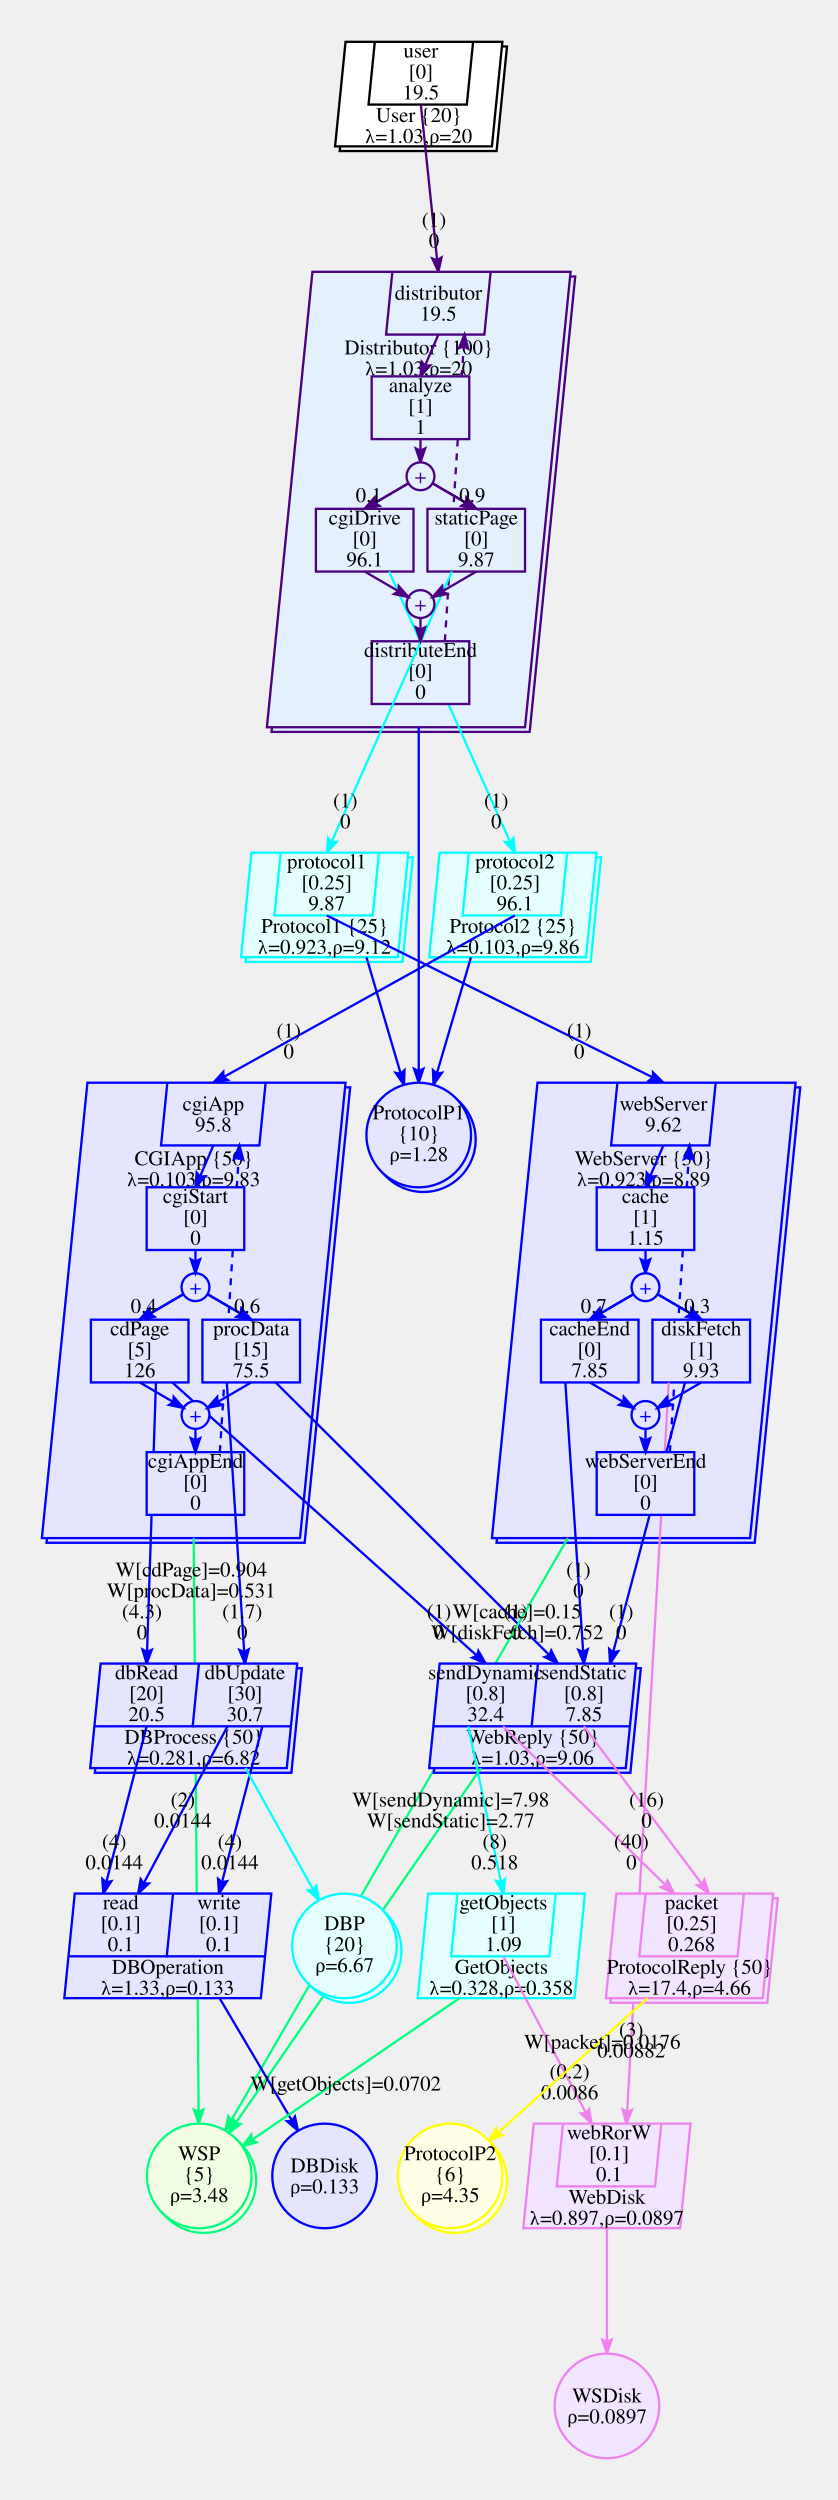
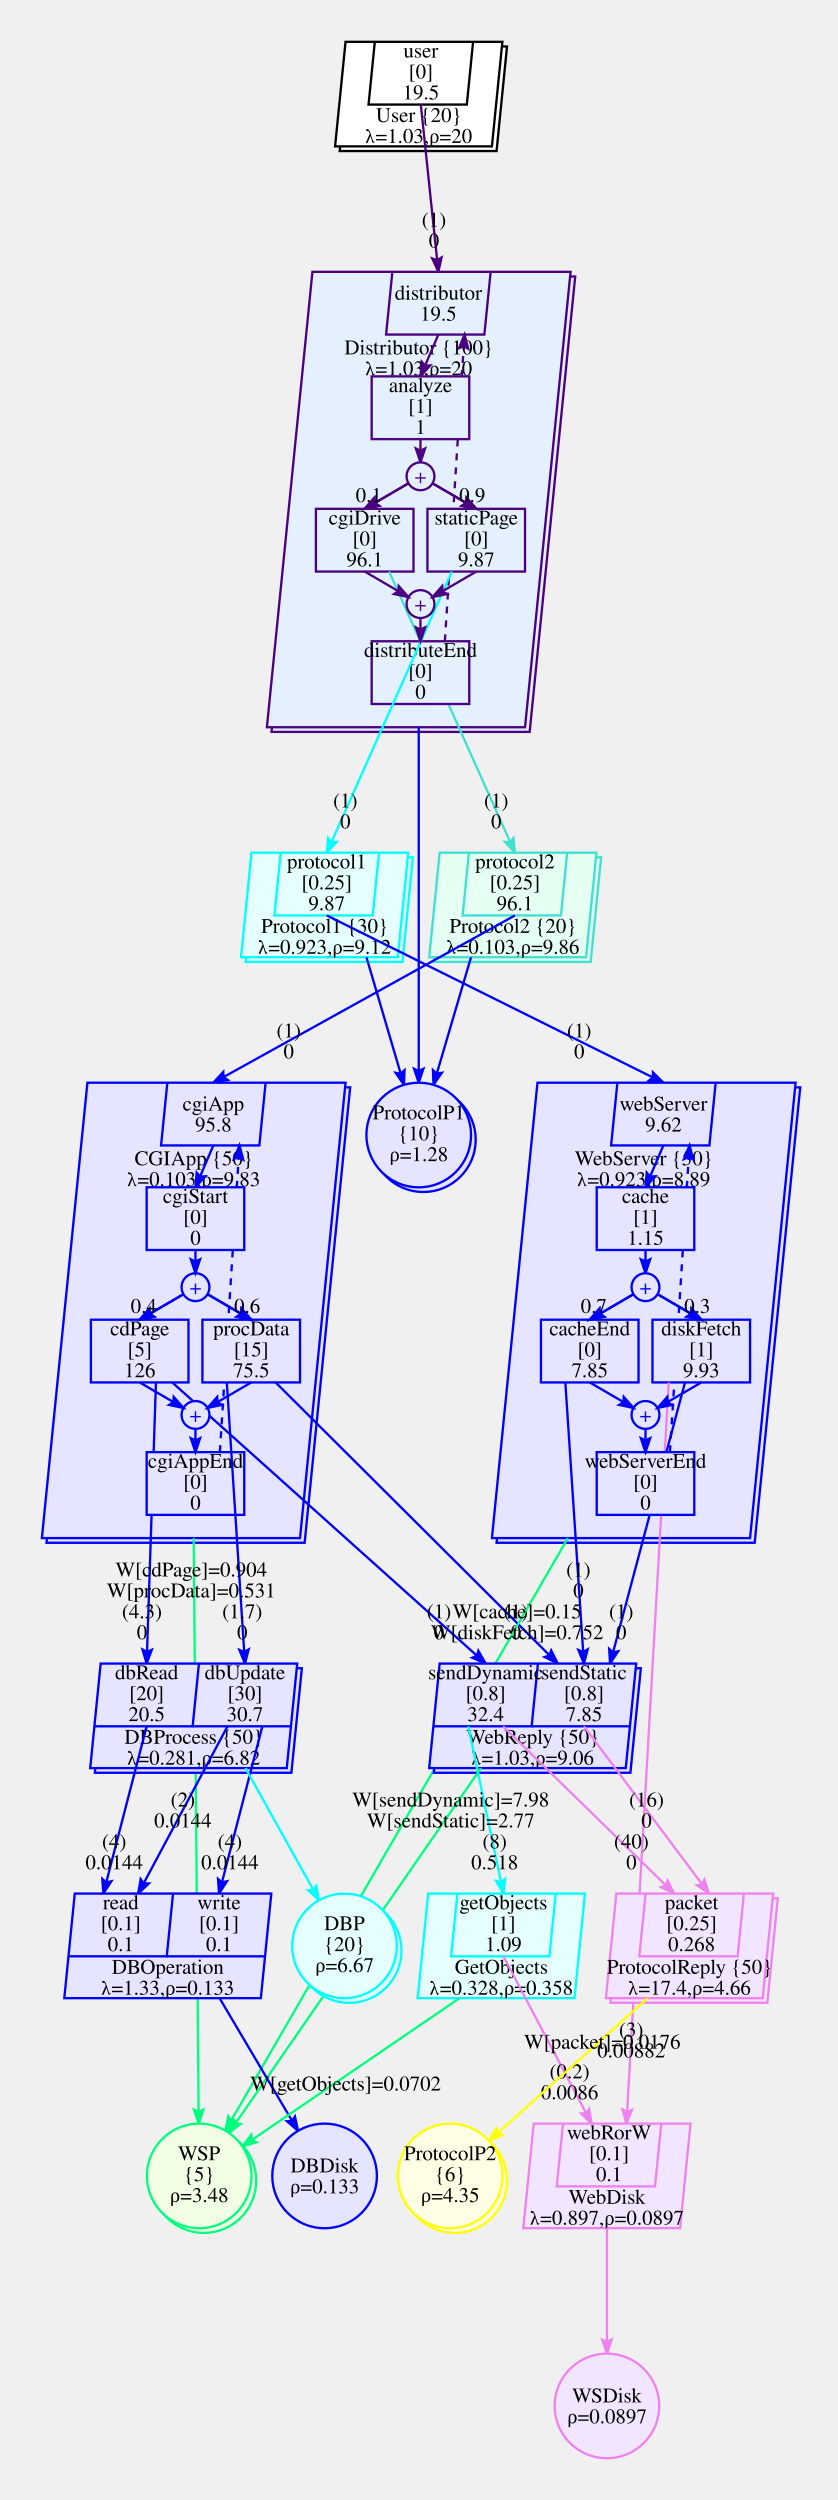
<svg xmlns="http://www.w3.org/2000/svg" width="5.006in" height="14.944in" viewBox="0 0 9010 26900">
  <polygon fill="#ffffff" stroke="black" stroke-width="25" points="3767.5,500 5455,500 5342.5,1625 3655,1625 " />
  <polygon fill="#ffffff" stroke="black" stroke-width="25" points="3717.5,450 5405,450 5292.5,1575 3605,1575 " />
  <text x="4505" y="1538" font-family="Times" font-style="Roman" font-size="225" fill="black" text-anchor="middle">λ=1.03,ρ=20</text>
  <text x="4505" y="1313" font-family="Times" font-style="Roman" font-size="225" fill="black" text-anchor="middle">User {20}</text>
  <polyline stroke="black" stroke-width="25" fill="none" points="4032.5,450 3965,1125 5022.5,1125 5090,450 " />
  <text x="4528" y="1069" font-family="Times" font-style="Roman" font-size="225" fill="black" text-anchor="middle">19.5</text>
  <text x="4528" y="844" font-family="Times" font-style="Roman" font-size="225" fill="black" text-anchor="middle">[0]</text>
  <text x="4528" y="619" font-family="Times" font-style="Roman" font-size="225" fill="black" text-anchor="middle">user</text>
  <line x1="4527.5" y1="1125" x2="4716.25" y2="2925" stroke="Indigo" stroke-width="25" />
  <polygon fill="Indigo" stroke="Indigo" stroke-width="25" points="4716.25,2925 4750.33,2770.6 4703.21,2800.68 4650.88,2781.03 " />
  <text x="4669" y="2663" font-family="Times" font-style="Roman" font-size="225" fill="black" text-anchor="middle">0</text>
  <text x="4669" y="2438" font-family="Times" font-style="Roman" font-size="225" fill="black" text-anchor="middle">(1)</text>
  <polygon fill="#e5f0ff" stroke="Indigo" stroke-width="25" points="3411.25,2975 6188.75,2975 5698.75,7875 2921.25,7875 " />
  <polygon fill="#e5f0ff" stroke="Indigo" stroke-width="25" points="3361.25,2925 6138.75,2925 5648.75,7825 2871.25,7825 " />
  <text x="4505" y="4038" font-family="Times" font-style="Roman" font-size="225" fill="black" text-anchor="middle">λ=1.03,ρ=20</text>
  <text x="4505" y="3813" font-family="Times" font-style="Roman" font-size="225" fill="black" text-anchor="middle">Distributor {100}</text>
  <polyline stroke="Indigo" stroke-width="25" fill="none" points="4221.25,2925 4153.75,3600 5211.25,3600 5278.75,2925 " />
  <text x="4716" y="3450" font-family="Times" font-style="Roman" font-size="225" fill="black" text-anchor="middle">19.5</text>
  <text x="4716" y="3225" font-family="Times" font-style="Roman" font-size="225" fill="black" text-anchor="middle">distributor</text>
  <line x1="4716.25" y1="3600" x2="4523.75" y2="4050" stroke="Indigo" stroke-width="25" />
  <polygon fill="Indigo" stroke="Indigo" stroke-width="25" points="4523.75,4050 4628.72,3931.75 4572.91,3935.07 4536.77,3892.42 " />
  <line x1="4786.25" y1="6900" x2="4997.5" y2="3600" stroke-dasharray="75" stroke="Indigo" stroke-width="25" />
  <polygon fill="Indigo" stroke="Indigo" stroke-width="25" points="4997.5,3600 4938.02,3746.5 4989.51,3724.74 5037.82,3752.89 " />
  <polygon fill="#e5f0ff" stroke="Indigo" stroke-width="25" points="3998.75,4725 3998.75,4050 5048.75,4050 5048.75,4725 3998.75,4725 " />
  <text x="4524" y="4669" font-family="Times" font-style="Roman" font-size="225" fill="black" text-anchor="middle">1</text>
  <text x="4524" y="4444" font-family="Times" font-style="Roman" font-size="225" fill="black" text-anchor="middle">[1]</text>
  <text x="4524" y="4219" font-family="Times" font-style="Roman" font-size="225" fill="black" text-anchor="middle">analyze</text>
  <polygon fill="#e5f0ff" stroke="Indigo" stroke-width="25" points="3398.75,6150 3398.75,5475 4448.75,5475 4448.75,6150 3398.75,6150 " />
-   <line x1="4186.25" y1="6150" x2="5540" y2="9175" stroke="Cyan" stroke-width="25" />
-   <polygon fill="Cyan" stroke="Cyan" stroke-width="25" points="5540,9175 5524.37,9017.66 5488.94,9060.9 5433.09,9058.51 " />
+   <line x1="4186.25" y1="6150" x2="5540" y2="9175" stroke="Turquoise" stroke-width="25" />
+   <polygon fill="Turquoise" stroke="Turquoise" stroke-width="25" points="5540,9175 5524.37,9017.66 5488.94,9060.9 5433.09,9058.51 " />
  <text x="5339" y="8913" font-family="Times" font-style="Roman" font-size="225" fill="black" text-anchor="middle">0</text>
  <text x="5339" y="8688" font-family="Times" font-style="Roman" font-size="225" fill="black" text-anchor="middle">(1)</text>
  <text x="3924" y="6094" font-family="Times" font-style="Roman" font-size="225" fill="black" text-anchor="middle">96.1</text>
  <text x="3924" y="5869" font-family="Times" font-style="Roman" font-size="225" fill="black" text-anchor="middle">[0]</text>
  <text x="3924" y="5644" font-family="Times" font-style="Roman" font-size="225" fill="black" text-anchor="middle">cgiDrive</text>
  <polygon fill="#e5f0ff" stroke="Indigo" stroke-width="25" points="3998.75,7575 3998.75,6900 5048.75,6900 5048.75,7575 3998.75,7575 " />
  <text x="4524" y="7519" font-family="Times" font-style="Roman" font-size="225" fill="black" text-anchor="middle">0</text>
  <text x="4524" y="7294" font-family="Times" font-style="Roman" font-size="225" fill="black" text-anchor="middle">[0]</text>
  <text x="4524" y="7069" font-family="Times" font-style="Roman" font-size="225" fill="black" text-anchor="middle">distributeEnd</text>
  <polygon fill="#e5f0ff" stroke="Indigo" stroke-width="25" points="4598.75,6150 4598.75,5475 5648.75,5475 5648.75,6150 4598.75,6150 " />
  <line x1="4861.25" y1="6150" x2="3515" y2="9175" stroke="Cyan" stroke-width="25" />
  <polygon fill="Cyan" stroke="Cyan" stroke-width="25" points="3515,9175 3621.67,9058.29 3565.82,9060.8 3530.31,9017.63 " />
  <text x="3715" y="8913" font-family="Times" font-style="Roman" font-size="225" fill="black" text-anchor="middle">0</text>
  <text x="3715" y="8688" font-family="Times" font-style="Roman" font-size="225" fill="black" text-anchor="middle">(1)</text>
  <text x="5124" y="6094" font-family="Times" font-style="Roman" font-size="225" fill="black" text-anchor="middle">9.87</text>
  <text x="5124" y="5869" font-family="Times" font-style="Roman" font-size="225" fill="black" text-anchor="middle">[0]</text>
  <text x="5124" y="5644" font-family="Times" font-style="Roman" font-size="225" fill="black" text-anchor="middle">staticPage</text>
  <line x1="4523.75" y1="4725" x2="4523.75" y2="4975" stroke="Indigo" stroke-width="25" />
  <polygon fill="Indigo" stroke="Indigo" stroke-width="25" points="4523.75,4975 4573.75,4825 4523.75,4850 4473.75,4825 " />
  <circle cx="4524" cy="6500" r="150" fill="#e5f0ff" stroke="Indigo" stroke-width="25" />
  <text x="4524" y="6575" font-family="Times" font-style="Roman" font-size="225" fill="Indigo" text-anchor="middle">+</text>
  <line x1="3923.75" y1="6150" x2="4394.18" y2="6424.42" stroke="Indigo" stroke-width="25" />
  <polygon fill="Indigo" stroke="Indigo" stroke-width="25" points="4394.18,6424.42 4289.81,6305.65 4286.21,6361.44 4239.42,6392.03 " />
  <line x1="5123.75" y1="6150" x2="4653.32" y2="6424.42" stroke="Indigo" stroke-width="25" />
  <polygon fill="Indigo" stroke="Indigo" stroke-width="25" points="4653.32,6424.42 4808.08,6392.03 4761.29,6361.44 4757.69,6305.65 " />
  <circle cx="4524" cy="5125" r="150" fill="#e5f0ff" stroke="Indigo" stroke-width="25" />
  <text x="4524" y="5200" font-family="Times" font-style="Roman" font-size="225" fill="Indigo" text-anchor="middle">+</text>
  <line x1="4394.18" y1="5200.58" x2="3923.75" y2="5475" stroke="Indigo" stroke-width="25" />
  <polygon fill="Indigo" stroke="Indigo" stroke-width="25" points="3923.75,5475 4078.51,5442.61 4031.72,5412.02 4028.12,5356.23 " />
  <line x1="4653.32" y1="5200.58" x2="5123.75" y2="5475" stroke="Indigo" stroke-width="25" />
  <polygon fill="Indigo" stroke="Indigo" stroke-width="25" points="5123.75,5475 5019.38,5356.23 5015.78,5412.02 4968.99,5442.61 " />
  <line x1="4394.18" y1="5200.58" x2="3923.75" y2="5475" stroke="Indigo" stroke-width="25" />
  <polygon fill="Indigo" stroke="Indigo" stroke-width="25" points="3923.75,5475 4078.51,5442.61 4031.72,5412.02 4028.12,5356.23 " />
  <line x1="4653.32" y1="5200.58" x2="5123.75" y2="5475" stroke="Indigo" stroke-width="25" />
  <polygon fill="Indigo" stroke="Indigo" stroke-width="25" points="5123.75,5475 5019.38,5356.23 5015.78,5412.02 4968.99,5442.61 " />
  <text x="3967" y="5402" font-family="Times" font-style="Roman" font-size="225" fill="black" text-anchor="middle">0.1</text>
  <text x="5081" y="5402" font-family="Times" font-style="Roman" font-size="225" fill="black" text-anchor="middle">0.9</text>
  <line x1="4523.75" y1="6650" x2="4523.75" y2="6900" stroke="Indigo" stroke-width="25" />
  <polygon fill="Indigo" stroke="Indigo" stroke-width="25" points="4523.75,6900 4573.75,6750 4523.75,6775 4473.75,6750 " />
  <line x1="4505" y1="7825" x2="4505" y2="11650" stroke="Blue" stroke-width="25" />
  <polygon fill="Blue" stroke="Blue" stroke-width="25" points="4505,11650 4555,11500 4505,11525 4455,11500 " />
  <polygon fill="#e5ffff" stroke="Cyan" stroke-width="25" points="2755,9225 4442.5,9225 4330,10350 2642.5,10350 " />
  <polygon fill="#e5ffff" stroke="Cyan" stroke-width="25" points="2705,9175 4392.5,9175 4280,10300 2592.5,10300 " />
  <text x="3492" y="10263" font-family="Times" font-style="Roman" font-size="225" fill="black" text-anchor="middle">λ=0.923,ρ=9.12</text>
-   <text x="3492" y="10038" font-family="Times" font-style="Roman" font-size="225" fill="black" text-anchor="middle">Protocol1 {25}</text>
+   <text x="3492" y="10038" font-family="Times" font-style="Roman" font-size="225" fill="black" text-anchor="middle">Protocol1 {30}</text>
  <polyline stroke="Cyan" stroke-width="25" fill="none" points="3020,9175 2952.5,9850 4010,9850 4077.5,9175 " />
  <text x="3515" y="9794" font-family="Times" font-style="Roman" font-size="225" fill="black" text-anchor="middle">9.87</text>
  <text x="3515" y="9569" font-family="Times" font-style="Roman" font-size="225" fill="black" text-anchor="middle">[0.25]</text>
  <text x="3515" y="9344" font-family="Times" font-style="Roman" font-size="225" fill="black" text-anchor="middle">protocol1</text>
  <line x1="3515" y1="9850" x2="7137.5" y2="11650" stroke="Blue" stroke-width="25" />
  <polygon fill="Blue" stroke="Blue" stroke-width="25" points="7137.5,11650 7025.42,11538.5 7025.56,11594.4 6980.92,11628 " />
  <text x="6232" y="11388" font-family="Times" font-style="Roman" font-size="225" fill="black" text-anchor="middle">0</text>
  <text x="6232" y="11163" font-family="Times" font-style="Roman" font-size="225" fill="black" text-anchor="middle">(1)</text>
  <line x1="3942.5" y1="10300" x2="4346.28" y2="11672.9" stroke="Blue" stroke-width="25" />
  <polygon fill="Blue" stroke="Blue" stroke-width="25" points="4346.28,11672.9 4351.92,11514.8 4311.01,11552.9 4255.99,11543.1 " />
-   <polygon fill="#e5ffff" stroke="Cyan" stroke-width="25" points="4780,9225 6467.5,9225 6355,10350 4667.5,10350 " />
-   <polygon fill="#e5ffff" stroke="Cyan" stroke-width="25" points="4730,9175 6417.5,9175 6305,10300 4617.5,10300 " />
+   <polygon fill="#e5fff2" stroke="Turquoise" stroke-width="25" points="4780,9225 6467.5,9225 6355,10350 4667.5,10350 " />
+   <polygon fill="#e5fff2" stroke="Turquoise" stroke-width="25" points="4730,9175 6417.5,9175 6305,10300 4617.5,10300 " />
  <text x="5518" y="10263" font-family="Times" font-style="Roman" font-size="225" fill="black" text-anchor="middle">λ=0.103,ρ=9.86</text>
-   <text x="5518" y="10038" font-family="Times" font-style="Roman" font-size="225" fill="black" text-anchor="middle">Protocol2 {25}</text>
-   <polyline stroke="Cyan" stroke-width="25" fill="none" points="5045,9175 4977.5,9850 6035,9850 6102.5,9175 " />
+   <text x="5518" y="10038" font-family="Times" font-style="Roman" font-size="225" fill="black" text-anchor="middle">Protocol2 {20}</text>
+   <polyline stroke="Turquoise" stroke-width="25" fill="none" points="5045,9175 4977.5,9850 6035,9850 6102.5,9175 " />
  <text x="5540" y="9794" font-family="Times" font-style="Roman" font-size="225" fill="black" text-anchor="middle">96.1</text>
  <text x="5540" y="9569" font-family="Times" font-style="Roman" font-size="225" fill="black" text-anchor="middle">[0.25]</text>
  <text x="5540" y="9344" font-family="Times" font-style="Roman" font-size="225" fill="black" text-anchor="middle">protocol2</text>
  <line x1="5540" y1="9850" x2="2295" y2="11650" stroke="Blue" stroke-width="25" />
  <polygon fill="Blue" stroke="Blue" stroke-width="25" points="2295,11650 2450.42,11621 2404.31,11589.4 2401.92,11533.5 " />
  <text x="3106" y="11388" font-family="Times" font-style="Roman" font-size="225" fill="black" text-anchor="middle">0</text>
  <text x="3106" y="11163" font-family="Times" font-style="Roman" font-size="225" fill="black" text-anchor="middle">(1)</text>
  <line x1="5067.5" y1="10300" x2="4663.72" y2="11672.9" stroke="Blue" stroke-width="25" />
  <polygon fill="Blue" stroke="Blue" stroke-width="25" points="4663.72,11672.9 4754.01,11543.1 4698.99,11552.9 4658.08,11514.8 " />
  <polygon fill="#e5e5ff" stroke="Blue" stroke-width="25" points="990,11700 3767.5,11700 3277.5,16600 500,16600 " />
  <polygon fill="#e5e5ff" stroke="Blue" stroke-width="25" points="940,11650 3717.5,11650 3227.5,16550 450,16550 " />
  <text x="2084" y="12763" font-family="Times" font-style="Roman" font-size="225" fill="black" text-anchor="middle">λ=0.103,ρ=9.83</text>
  <text x="2084" y="12538" font-family="Times" font-style="Roman" font-size="225" fill="black" text-anchor="middle">CGIApp {50}</text>
  <polyline stroke="Blue" stroke-width="25" fill="none" points="1800,11650 1732.5,12325 2790,12325 2857.5,11650 " />
  <text x="2295" y="12175" font-family="Times" font-style="Roman" font-size="225" fill="black" text-anchor="middle">95.8</text>
  <text x="2295" y="11950" font-family="Times" font-style="Roman" font-size="225" fill="black" text-anchor="middle">cgiApp</text>
  <line x1="2295" y1="12325" x2="2102.5" y2="12775" stroke="Blue" stroke-width="25" />
  <polygon fill="Blue" stroke="Blue" stroke-width="25" points="2102.5,12775 2207.47,12656.8 2151.66,12660.1 2115.52,12617.4 " />
  <line x1="2365" y1="15625" x2="2576.25" y2="12325" stroke-dasharray="75" stroke="Blue" stroke-width="25" />
  <polygon fill="Blue" stroke="Blue" stroke-width="25" points="2576.25,12325 2516.77,12471.5 2568.26,12449.7 2616.57,12477.9 " />
  <polygon fill="#e5e5ff" stroke="Blue" stroke-width="25" points="977.5,14875 977.5,14200 2027.5,14200 2027.5,14875 977.5,14875 " />
  <line x1="1677.5" y1="14875" x2="1577.5" y2="17900" stroke="Blue" stroke-width="25" />
  <polygon fill="Blue" stroke="Blue" stroke-width="25" points="1577.5,17900 1632.43,17751.7 1581.63,17775.1 1532.48,17748.4 " />
  <text x="1527" y="17638" font-family="Times" font-style="Roman" font-size="225" fill="black" text-anchor="middle">0</text>
  <text x="1527" y="17413" font-family="Times" font-style="Roman" font-size="225" fill="black" text-anchor="middle">(4.3)</text>
  <line x1="1852.5" y1="14875" x2="5225" y2="17900" stroke="Blue" stroke-width="25" />
  <polygon fill="Blue" stroke="Blue" stroke-width="25" points="5225,17900 5146.72,17762.6 5131.95,17816.5 5079.95,17837.1 " />
  <text x="4723" y="17638" font-family="Times" font-style="Roman" font-size="225" fill="black" text-anchor="middle">0</text>
  <text x="4723" y="17413" font-family="Times" font-style="Roman" font-size="225" fill="black" text-anchor="middle">(1)</text>
  <text x="1503" y="14819" font-family="Times" font-style="Roman" font-size="225" fill="black" text-anchor="middle">126</text>
  <text x="1503" y="14594" font-family="Times" font-style="Roman" font-size="225" fill="black" text-anchor="middle">[5]</text>
  <text x="1503" y="14369" font-family="Times" font-style="Roman" font-size="225" fill="black" text-anchor="middle">cdPage</text>
  <polygon fill="#e5e5ff" stroke="Blue" stroke-width="25" points="1577.5,16300 1577.5,15625 2627.5,15625 2627.5,16300 1577.5,16300 " />
  <text x="2103" y="16244" font-family="Times" font-style="Roman" font-size="225" fill="black" text-anchor="middle">0</text>
  <text x="2103" y="16019" font-family="Times" font-style="Roman" font-size="225" fill="black" text-anchor="middle">[0]</text>
  <text x="2103" y="15794" font-family="Times" font-style="Roman" font-size="225" fill="black" text-anchor="middle">cgiAppEnd</text>
  <polygon fill="#e5e5ff" stroke="Blue" stroke-width="25" points="1577.5,13450 1577.5,12775 2627.5,12775 2627.5,13450 1577.5,13450 " />
  <text x="2103" y="13394" font-family="Times" font-style="Roman" font-size="225" fill="black" text-anchor="middle">0</text>
  <text x="2103" y="13169" font-family="Times" font-style="Roman" font-size="225" fill="black" text-anchor="middle">[0]</text>
  <text x="2103" y="12944" font-family="Times" font-style="Roman" font-size="225" fill="black" text-anchor="middle">cgiStart</text>
  <polygon fill="#e5e5ff" stroke="Blue" stroke-width="25" points="2177.5,14875 2177.5,14200 3227.5,14200 3227.5,14875 2177.5,14875 " />
  <line x1="2440" y1="14875" x2="2635" y2="17900" stroke="Blue" stroke-width="25" />
  <polygon fill="Blue" stroke="Blue" stroke-width="25" points="2635,17900 2675.25,17747.1 2626.96,17775.3 2575.45,17753.5 " />
  <text x="2606" y="17638" font-family="Times" font-style="Roman" font-size="225" fill="black" text-anchor="middle">0</text>
  <text x="2606" y="17413" font-family="Times" font-style="Roman" font-size="225" fill="black" text-anchor="middle">(1.7)</text>
  <line x1="2965" y1="14875" x2="6001.25" y2="17900" stroke="Blue" stroke-width="25" />
  <polygon fill="Blue" stroke="Blue" stroke-width="25" points="6001.25,17900 5930.28,17758.7 5912.7,17811.8 5859.7,17829.6 " />
  <text x="5550" y="17638" font-family="Times" font-style="Roman" font-size="225" fill="black" text-anchor="middle">0</text>
  <text x="5550" y="17413" font-family="Times" font-style="Roman" font-size="225" fill="black" text-anchor="middle">(1)</text>
  <text x="2703" y="14819" font-family="Times" font-style="Roman" font-size="225" fill="black" text-anchor="middle">75.5</text>
  <text x="2703" y="14594" font-family="Times" font-style="Roman" font-size="225" fill="black" text-anchor="middle">[15]</text>
  <text x="2703" y="14369" font-family="Times" font-style="Roman" font-size="225" fill="black" text-anchor="middle">procData</text>
  <circle cx="2103" cy="15225" r="150" fill="#e5e5ff" stroke="Blue" stroke-width="25" />
  <text x="2103" y="15300" font-family="Times" font-style="Roman" font-size="225" fill="Blue" text-anchor="middle">+</text>
  <line x1="2702.5" y1="14875" x2="2232.07" y2="15149.4" stroke="Blue" stroke-width="25" />
  <polygon fill="Blue" stroke="Blue" stroke-width="25" points="2232.07,15149.4 2386.83,15117 2340.04,15086.4 2336.44,15030.6 " />
  <line x1="1502.5" y1="14875" x2="1972.93" y2="15149.4" stroke="Blue" stroke-width="25" />
  <polygon fill="Blue" stroke="Blue" stroke-width="25" points="1972.93,15149.4 1868.56,15030.6 1864.96,15086.4 1818.17,15117 " />
  <circle cx="2103" cy="13850" r="150" fill="#e5e5ff" stroke="Blue" stroke-width="25" />
  <text x="2103" y="13925" font-family="Times" font-style="Roman" font-size="225" fill="Blue" text-anchor="middle">+</text>
  <line x1="2232.07" y1="13925.6" x2="2702.5" y2="14200" stroke="Blue" stroke-width="25" />
  <polygon fill="Blue" stroke="Blue" stroke-width="25" points="2702.5,14200 2598.13,14081.2 2594.53,14137 2547.74,14167.6 " />
  <line x1="1972.93" y1="13925.6" x2="1502.5" y2="14200" stroke="Blue" stroke-width="25" />
  <polygon fill="Blue" stroke="Blue" stroke-width="25" points="1502.5,14200 1657.26,14167.6 1610.47,14137 1606.87,14081.2 " />
  <line x1="2232.07" y1="13925.6" x2="2702.5" y2="14200" stroke="Blue" stroke-width="25" />
  <polygon fill="Blue" stroke="Blue" stroke-width="25" points="2702.5,14200 2598.13,14081.2 2594.53,14137 2547.74,14167.6 " />
  <line x1="1972.93" y1="13925.6" x2="1502.5" y2="14200" stroke="Blue" stroke-width="25" />
  <polygon fill="Blue" stroke="Blue" stroke-width="25" points="1502.5,14200 1657.26,14167.6 1610.47,14137 1606.87,14081.2 " />
  <text x="2659" y="14127" font-family="Times" font-style="Roman" font-size="225" fill="black" text-anchor="middle">0.6</text>
  <text x="1546" y="14127" font-family="Times" font-style="Roman" font-size="225" fill="black" text-anchor="middle">0.4</text>
  <line x1="2102.5" y1="15375" x2="2102.5" y2="15625" stroke="Blue" stroke-width="25" />
  <polygon fill="Blue" stroke="Blue" stroke-width="25" points="2102.5,15625 2152.5,15475 2102.5,15500 2052.5,15475 " />
  <line x1="2102.5" y1="13450" x2="2102.5" y2="13700" stroke="Blue" stroke-width="25" />
  <polygon fill="Blue" stroke="Blue" stroke-width="25" points="2102.5,13700 2152.5,13550 2102.5,13575 2052.5,13550 " />
  <line x1="2083.75" y1="16550" x2="2137.68" y2="22850" stroke="SpringGreen" stroke-width="25" />
  <polygon fill="SpringGreen" stroke="SpringGreen" stroke-width="25" points="2137.68,22850 2186.4,22699.6 2136.61,22725 2086.4,22700.5 " />
  <text x="2057" y="17188" font-family="Times" font-style="Roman" font-size="225" fill="black" text-anchor="middle">W[procData]=0.531</text>
  <text x="2057" y="16963" font-family="Times" font-style="Roman" font-size="225" fill="black" text-anchor="middle">W[cdPage]=0.904</text>
  <circle cx="4555" cy="12263" r="563" fill="#e5e5ff" stroke="Blue" stroke-width="25" />
  <circle cx="4505" cy="12213" r="563" fill="#e5e5ff" stroke="Blue" stroke-width="25" />
  <text x="4505" y="12494" font-family="Times" font-style="Roman" font-size="225" fill="black" text-anchor="middle">ρ=1.28</text>
  <text x="4505" y="12269" font-family="Times" font-style="Roman" font-size="225" fill="black" text-anchor="middle">{10}</text>
  <text x="4505" y="12044" font-family="Times" font-style="Roman" font-size="225" fill="black" text-anchor="middle">ProtocolP1</text>
  <polygon fill="#e5e5ff" stroke="Blue" stroke-width="25" points="5832.5,11700 8610,11700 8120,16600 5342.5,16600 " />
  <polygon fill="#e5e5ff" stroke="Blue" stroke-width="25" points="5782.5,11650 8560,11650 8070,16550 5292.5,16550 " />
  <text x="6926" y="12763" font-family="Times" font-style="Roman" font-size="225" fill="black" text-anchor="middle">λ=0.923,ρ=8.89</text>
  <text x="6926" y="12538" font-family="Times" font-style="Roman" font-size="225" fill="black" text-anchor="middle">WebServer {50}</text>
  <polyline stroke="Blue" stroke-width="25" fill="none" points="6642.5,11650 6575,12325 7632.5,12325 7700,11650 " />
  <text x="7138" y="12175" font-family="Times" font-style="Roman" font-size="225" fill="black" text-anchor="middle">9.62</text>
  <text x="7138" y="11950" font-family="Times" font-style="Roman" font-size="225" fill="black" text-anchor="middle">webServer</text>
  <line x1="7137.5" y1="12325" x2="6945" y2="12775" stroke="Blue" stroke-width="25" />
  <polygon fill="Blue" stroke="Blue" stroke-width="25" points="6945,12775 7049.97,12656.8 6994.16,12660.1 6958.02,12617.4 " />
  <line x1="7207.5" y1="15625" x2="7418.75" y2="12325" stroke-dasharray="75" stroke="Blue" stroke-width="25" />
  <polygon fill="Blue" stroke="Blue" stroke-width="25" points="7418.75,12325 7359.27,12471.5 7410.76,12449.7 7459.07,12477.9 " />
  <polygon fill="#e5e5ff" stroke="Blue" stroke-width="25" points="6420,13450 6420,12775 7470,12775 7470,13450 6420,13450 " />
  <text x="6945" y="13394" font-family="Times" font-style="Roman" font-size="225" fill="black" text-anchor="middle">1.15</text>
  <text x="6945" y="13169" font-family="Times" font-style="Roman" font-size="225" fill="black" text-anchor="middle">[1]</text>
  <text x="6945" y="12944" font-family="Times" font-style="Roman" font-size="225" fill="black" text-anchor="middle">cache</text>
  <polygon fill="#e5e5ff" stroke="Blue" stroke-width="25" points="5820,14875 5820,14200 6870,14200 6870,14875 5820,14875 " />
  <line x1="6082.5" y1="14875" x2="6282.5" y2="17900" stroke="Blue" stroke-width="25" />
  <polygon fill="Blue" stroke="Blue" stroke-width="25" points="6282.5,17900 6322.5,17747 6274.25,17775.3 6222.71,17753.6 " />
  <text x="6223" y="17188" font-family="Times" font-style="Roman" font-size="225" fill="black" text-anchor="middle">0</text>
  <text x="6223" y="16963" font-family="Times" font-style="Roman" font-size="225" fill="black" text-anchor="middle">(1)</text>
  <text x="6345" y="14819" font-family="Times" font-style="Roman" font-size="225" fill="black" text-anchor="middle">7.85</text>
  <text x="6345" y="14594" font-family="Times" font-style="Roman" font-size="225" fill="black" text-anchor="middle">[0]</text>
  <text x="6345" y="14369" font-family="Times" font-style="Roman" font-size="225" fill="black" text-anchor="middle">cacheEnd</text>
  <polygon fill="#e5e5ff" stroke="Blue" stroke-width="25" points="7020,14875 7020,14200 8070,14200 8070,14875 7020,14875 " />
  <line x1="7195" y1="14875" x2="6740" y2="22850" stroke="Violet" stroke-width="25" />
  <polygon fill="Violet" stroke="Violet" stroke-width="25" points="6740,22850 6798.46,22703.1 6747.12,22725.2 6698.63,22697.4 " />
  <text x="6791" y="22138" font-family="Times" font-style="Roman" font-size="225" fill="black" text-anchor="middle">0.00882</text>
  <text x="6791" y="21913" font-family="Times" font-style="Roman" font-size="225" fill="black" text-anchor="middle">(3)</text>
  <line x1="7370" y1="14875" x2="6563.75" y2="17900" stroke="Blue" stroke-width="25" />
  <polygon fill="Blue" stroke="Blue" stroke-width="25" points="6563.75,17900 6650.69,17767.9 6595.94,17779.2 6554.07,17742.2 " />
  <text x="6684" y="17638" font-family="Times" font-style="Roman" font-size="225" fill="black" text-anchor="middle">0</text>
  <text x="6684" y="17413" font-family="Times" font-style="Roman" font-size="225" fill="black" text-anchor="middle">(1)</text>
  <text x="7545" y="14819" font-family="Times" font-style="Roman" font-size="225" fill="black" text-anchor="middle">9.93</text>
  <text x="7545" y="14594" font-family="Times" font-style="Roman" font-size="225" fill="black" text-anchor="middle">[1]</text>
  <text x="7545" y="14369" font-family="Times" font-style="Roman" font-size="225" fill="black" text-anchor="middle">diskFetch</text>
  <polygon fill="#e5e5ff" stroke="Blue" stroke-width="25" points="6420,16300 6420,15625 7470,15625 7470,16300 6420,16300 " />
  <text x="6945" y="16244" font-family="Times" font-style="Roman" font-size="225" fill="black" text-anchor="middle">0</text>
  <text x="6945" y="16019" font-family="Times" font-style="Roman" font-size="225" fill="black" text-anchor="middle">[0]</text>
  <text x="6945" y="15794" font-family="Times" font-style="Roman" font-size="225" fill="black" text-anchor="middle">webServerEnd</text>
  <line x1="6945" y1="13450" x2="6945" y2="13700" stroke="Blue" stroke-width="25" />
  <polygon fill="Blue" stroke="Blue" stroke-width="25" points="6945,13700 6995,13550 6945,13575 6895,13550 " />
  <circle cx="6945" cy="15225" r="150" fill="#e5e5ff" stroke="Blue" stroke-width="25" />
  <text x="6945" y="15300" font-family="Times" font-style="Roman" font-size="225" fill="Blue" text-anchor="middle">+</text>
  <line x1="6345" y1="14875" x2="6815.43" y2="15149.4" stroke="Blue" stroke-width="25" />
  <polygon fill="Blue" stroke="Blue" stroke-width="25" points="6815.43,15149.4 6711.06,15030.6 6707.46,15086.4 6660.67,15117 " />
  <line x1="7545" y1="14875" x2="7074.57" y2="15149.4" stroke="Blue" stroke-width="25" />
  <polygon fill="Blue" stroke="Blue" stroke-width="25" points="7074.57,15149.4 7229.33,15117 7182.54,15086.4 7178.94,15030.6 " />
  <circle cx="6945" cy="13850" r="150" fill="#e5e5ff" stroke="Blue" stroke-width="25" />
  <text x="6945" y="13925" font-family="Times" font-style="Roman" font-size="225" fill="Blue" text-anchor="middle">+</text>
  <line x1="6815.43" y1="13925.6" x2="6345" y2="14200" stroke="Blue" stroke-width="25" />
  <polygon fill="Blue" stroke="Blue" stroke-width="25" points="6345,14200 6499.76,14167.6 6452.97,14137 6449.37,14081.2 " />
  <line x1="7074.57" y1="13925.6" x2="7545" y2="14200" stroke="Blue" stroke-width="25" />
  <polygon fill="Blue" stroke="Blue" stroke-width="25" points="7545,14200 7440.63,14081.2 7437.03,14137 7390.24,14167.6 " />
  <line x1="6815.43" y1="13925.6" x2="6345" y2="14200" stroke="Blue" stroke-width="25" />
  <polygon fill="Blue" stroke="Blue" stroke-width="25" points="6345,14200 6499.76,14167.6 6452.97,14137 6449.37,14081.2 " />
  <line x1="7074.57" y1="13925.6" x2="7545" y2="14200" stroke="Blue" stroke-width="25" />
  <polygon fill="Blue" stroke="Blue" stroke-width="25" points="7545,14200 7440.63,14081.2 7437.03,14137 7390.24,14167.6 " />
  <text x="6388" y="14127" font-family="Times" font-style="Roman" font-size="225" fill="black" text-anchor="middle">0.7</text>
  <text x="7502" y="14127" font-family="Times" font-style="Roman" font-size="225" fill="black" text-anchor="middle">0.3</text>
  <line x1="6945" y1="15375" x2="6945" y2="15625" stroke="Blue" stroke-width="25" />
  <polygon fill="Blue" stroke="Blue" stroke-width="25" points="6945,15625 6995,15475 6945,15500 6895,15475 " />
  <line x1="6109.37" y1="16550" x2="2424.01" y2="22925.5" stroke="SpringGreen" stroke-width="25" />
  <polygon fill="SpringGreen" stroke="SpringGreen" stroke-width="25" points="2424.01,22925.5 2542.36,22820.7 2486.56,22817.3 2455.79,22770.6 " />
  <text x="5564" y="17638" font-family="Times" font-style="Roman" font-size="225" fill="black" text-anchor="middle">W[diskFetch]=0.752</text>
  <text x="5564" y="17413" font-family="Times" font-style="Roman" font-size="225" fill="black" text-anchor="middle">W[cache]=0.15</text>
  <polygon fill="#e5e5ff" stroke="Blue" stroke-width="25" points="1132.5,17950 3247.5,17950 3135,19075 1020,19075 " />
  <polygon fill="#e5e5ff" stroke="Blue" stroke-width="25" points="1082.5,17900 3197.5,17900 3085,19025 970,19025 " />
  <text x="2084" y="18988" font-family="Times" font-style="Roman" font-size="225" fill="black" text-anchor="middle">λ=0.281,ρ=6.82</text>
  <text x="2084" y="18763" font-family="Times" font-style="Roman" font-size="225" fill="black" text-anchor="middle">DBProcess {50}</text>
  <polyline stroke="Blue" stroke-width="25" fill="none" points="1015,18575 2072.5,18575 2140,17900 " />
  <text x="1577" y="18519" font-family="Times" font-style="Roman" font-size="225" fill="black" text-anchor="middle">20.5</text>
  <text x="1577" y="18294" font-family="Times" font-style="Roman" font-size="225" fill="black" text-anchor="middle">[20]</text>
  <text x="1577" y="18069" font-family="Times" font-style="Roman" font-size="225" fill="black" text-anchor="middle">dbRead</text>
  <line x1="1577.5" y1="18575" x2="1111.25" y2="20375" stroke="Blue" stroke-width="25" />
  <polygon fill="Blue" stroke="Blue" stroke-width="25" points="1111.25,20375 1197.27,20242.3 1142.59,20254 1100.46,20217.3 " />
  <text x="1228" y="20113" font-family="Times" font-style="Roman" font-size="225" fill="black" text-anchor="middle">0.0144</text>
  <text x="1228" y="19888" font-family="Times" font-style="Roman" font-size="225" fill="black" text-anchor="middle">(4)</text>
  <line x1="2072.5" y1="18575" x2="3130" y2="18575" stroke="Blue" stroke-width="25" />
  <text x="2635" y="18519" font-family="Times" font-style="Roman" font-size="225" fill="black" text-anchor="middle">30.7</text>
  <text x="2635" y="18294" font-family="Times" font-style="Roman" font-size="225" fill="black" text-anchor="middle">[30]</text>
  <text x="2635" y="18069" font-family="Times" font-style="Roman" font-size="225" fill="black" text-anchor="middle">dbUpdate</text>
  <line x1="2447.5" y1="18575" x2="1486.25" y2="20375" stroke="Blue" stroke-width="25" />
  <polygon fill="Blue" stroke="Blue" stroke-width="25" points="1486.25,20375 1601.01,20266.2 1545.13,20264.7 1512.8,20219.1 " />
  <text x="1967" y="19663" font-family="Times" font-style="Roman" font-size="225" fill="black" text-anchor="middle">0.0144</text>
  <text x="1967" y="19438" font-family="Times" font-style="Roman" font-size="225" fill="black" text-anchor="middle">(2)</text>
  <line x1="2822.5" y1="18575" x2="2356.25" y2="20375" stroke="Blue" stroke-width="25" />
  <polygon fill="Blue" stroke="Blue" stroke-width="25" points="2356.25,20375 2442.27,20242.3 2387.59,20254 2345.46,20217.3 " />
  <text x="2473" y="20113" font-family="Times" font-style="Roman" font-size="225" fill="black" text-anchor="middle">0.0144</text>
  <text x="2473" y="19888" font-family="Times" font-style="Roman" font-size="225" fill="black" text-anchor="middle">(4)</text>
  <line x1="2640.62" y1="19025" x2="3432.46" y2="20446.1" stroke="Cyan" stroke-width="25" />
  <polygon fill="Cyan" stroke="Cyan" stroke-width="25" points="3432.46,20446.1 3403.13,20290.8 3371.62,20336.9 3315.78,20339.4 " />
  <polygon fill="#e5e5ff" stroke="Blue" stroke-width="25" points="4780,17950 6895,17950 6782.5,19075 4667.5,19075 " />
  <polygon fill="#e5e5ff" stroke="Blue" stroke-width="25" points="4730,17900 6845,17900 6732.5,19025 4617.5,19025 " />
  <text x="5731" y="18988" font-family="Times" font-style="Roman" font-size="225" fill="black" text-anchor="middle">λ=1.03,ρ=9.06</text>
  <text x="5731" y="18763" font-family="Times" font-style="Roman" font-size="225" fill="black" text-anchor="middle">WebReply {50}</text>
  <polyline stroke="Blue" stroke-width="25" fill="none" points="4662.5,18575 5720,18575 5787.5,17900 " />
  <text x="5225" y="18519" font-family="Times" font-style="Roman" font-size="225" fill="black" text-anchor="middle">32.4</text>
  <text x="5225" y="18294" font-family="Times" font-style="Roman" font-size="225" fill="black" text-anchor="middle">[0.8]</text>
  <text x="5225" y="18069" font-family="Times" font-style="Roman" font-size="225" fill="black" text-anchor="middle">sendDynamic</text>
  <line x1="5037.5" y1="18575" x2="5416.25" y2="20375" stroke="Cyan" stroke-width="25" />
  <polygon fill="Cyan" stroke="Cyan" stroke-width="25" points="5416.25,20375 5434.29,20217.9 5390.51,20252.7 5336.44,20238.5 " />
  <text x="5322" y="20113" font-family="Times" font-style="Roman" font-size="225" fill="black" text-anchor="middle">0.518</text>
  <text x="5322" y="19888" font-family="Times" font-style="Roman" font-size="225" fill="black" text-anchor="middle">(8)</text>
  <line x1="5412.5" y1="18575" x2="7253.75" y2="20375" stroke="Violet" stroke-width="25" />
  <polygon fill="Violet" stroke="Violet" stroke-width="25" points="7253.75,20375 7181.44,20234.4 7164.37,20287.6 7111.54,20305.9 " />
  <text x="6793" y="20113" font-family="Times" font-style="Roman" font-size="225" fill="black" text-anchor="middle">0</text>
  <text x="6793" y="19888" font-family="Times" font-style="Roman" font-size="225" fill="black" text-anchor="middle">(40)</text>
  <line x1="5720" y1="18575" x2="6777.5" y2="18575" stroke="Blue" stroke-width="25" />
  <text x="6283" y="18519" font-family="Times" font-style="Roman" font-size="225" fill="black" text-anchor="middle">7.85</text>
  <text x="6283" y="18294" font-family="Times" font-style="Roman" font-size="225" fill="black" text-anchor="middle">[0.8]</text>
  <text x="6283" y="18069" font-family="Times" font-style="Roman" font-size="225" fill="black" text-anchor="middle">sendStatic</text>
  <line x1="6282.5" y1="18575" x2="7628.75" y2="20375" stroke="Violet" stroke-width="25" />
  <polygon fill="Violet" stroke="Violet" stroke-width="25" points="7628.75,20375 7578.95,20224.9 7553.88,20274.9 7498.87,20284.8 " />
  <text x="6956" y="19663" font-family="Times" font-style="Roman" font-size="225" fill="black" text-anchor="middle">0</text>
  <text x="6956" y="19438" font-family="Times" font-style="Roman" font-size="225" fill="black" text-anchor="middle">(16)</text>
  <line x1="5174.38" y1="19025" x2="2462.28" y2="22949.7" stroke="SpringGreen" stroke-width="25" />
  <polygon fill="SpringGreen" stroke="SpringGreen" stroke-width="25" points="2462.28,22949.7 2588.69,22854.8 2533.34,22846.9 2506.42,22797.9 " />
  <text x="4849" y="19663" font-family="Times" font-style="Roman" font-size="225" fill="black" text-anchor="middle">W[sendStatic]=2.77</text>
  <text x="4849" y="19438" font-family="Times" font-style="Roman" font-size="225" fill="black" text-anchor="middle">W[sendDynamic]=7.98</text>
  <polygon fill="#e5e5ff" stroke="Blue" stroke-width="25" points="803.75,20375 2918.75,20375 2806.25,21500 691.25,21500 " />
  <text x="1805" y="21463" font-family="Times" font-style="Roman" font-size="225" fill="black" text-anchor="middle">λ=1.33,ρ=0.133</text>
  <text x="1805" y="21238" font-family="Times" font-style="Roman" font-size="225" fill="black" text-anchor="middle">DBOperation</text>
  <polyline stroke="Blue" stroke-width="25" fill="none" points="736.25,21050 1793.75,21050 1861.25,20375 " />
  <text x="1299" y="20994" font-family="Times" font-style="Roman" font-size="225" fill="black" text-anchor="middle">0.1</text>
  <text x="1299" y="20769" font-family="Times" font-style="Roman" font-size="225" fill="black" text-anchor="middle">[0.1]</text>
  <text x="1299" y="20544" font-family="Times" font-style="Roman" font-size="225" fill="black" text-anchor="middle">read</text>
  <line x1="1793.75" y1="21050" x2="2851.25" y2="21050" stroke="Blue" stroke-width="25" />
  <text x="2356" y="20994" font-family="Times" font-style="Roman" font-size="225" fill="black" text-anchor="middle">0.1</text>
  <text x="2356" y="20769" font-family="Times" font-style="Roman" font-size="225" fill="black" text-anchor="middle">[0.1]</text>
  <text x="2356" y="20544" font-family="Times" font-style="Roman" font-size="225" fill="black" text-anchor="middle">write</text>
  <line x1="2361.87" y1="21500" x2="3206.24" y2="22928.3" stroke="Blue" stroke-width="25" />
  <polygon fill="Blue" stroke="Blue" stroke-width="25" points="3206.24,22928.3 3172.95,22773.7 3142.63,22820.7 3086.87,22824.6 " />
  <circle cx="3756" cy="20988" r="563" fill="#e5ffff" stroke="Cyan" stroke-width="25" />
  <circle cx="3706" cy="20938" r="563" fill="#e5ffff" stroke="Cyan" stroke-width="25" />
  <text x="3706" y="21219" font-family="Times" font-style="Roman" font-size="225" fill="black" text-anchor="middle">ρ=6.67</text>
  <text x="3706" y="20994" font-family="Times" font-style="Roman" font-size="225" fill="black" text-anchor="middle">{20}</text>
  <text x="3706" y="20769" font-family="Times" font-style="Roman" font-size="225" fill="black" text-anchor="middle">DBP</text>
  <polygon fill="#e5ffff" stroke="Cyan" stroke-width="25" points="4606.25,20375 6293.75,20375 6181.25,21500 4493.75,21500 " />
  <text x="5394" y="21463" font-family="Times" font-style="Roman" font-size="225" fill="black" text-anchor="middle">λ=0.328,ρ=0.358</text>
  <text x="5394" y="21238" font-family="Times" font-style="Roman" font-size="225" fill="black" text-anchor="middle">GetObjects</text>
  <polyline stroke="Cyan" stroke-width="25" fill="none" points="4921.25,20375 4853.75,21050 5911.25,21050 5978.75,20375 " />
  <text x="5416" y="20994" font-family="Times" font-style="Roman" font-size="225" fill="black" text-anchor="middle">1.09</text>
  <text x="5416" y="20769" font-family="Times" font-style="Roman" font-size="225" fill="black" text-anchor="middle">[1]</text>
  <text x="5416" y="20544" font-family="Times" font-style="Roman" font-size="225" fill="black" text-anchor="middle">getObjects</text>
  <line x1="5416.25" y1="21050" x2="6365" y2="22850" stroke="Violet" stroke-width="25" />
  <polygon fill="Violet" stroke="Violet" stroke-width="25" points="6365,22850 6339.29,22694 6306.72,22739.4 6250.83,22740.6 " />
  <text x="6128" y="22588" font-family="Times" font-style="Roman" font-size="225" fill="black" text-anchor="middle">0.0086</text>
  <text x="6128" y="22363" font-family="Times" font-style="Roman" font-size="225" fill="black" text-anchor="middle">(0.2)</text>
  <line x1="4943.75" y1="21500" x2="2607.06" y2="23095.3" stroke="SpringGreen" stroke-width="25" />
  <polygon fill="SpringGreen" stroke="SpringGreen" stroke-width="25" points="2607.06,23095.3 2759.13,23052 2710.29,23024.9 2702.74,22969.5 " />
  <text x="3718" y="22494" font-family="Times" font-style="Roman" font-size="225" fill="black" text-anchor="middle">W[getObjects]=0.0702</text>
  <polygon fill="#f2e5ff" stroke="Violet" stroke-width="25" points="6681.25,20425 8368.75,20425 8256.25,21550 6568.75,21550 " />
  <polygon fill="#f2e5ff" stroke="Violet" stroke-width="25" points="6631.25,20375 8318.75,20375 8206.25,21500 6518.75,21500 " />
  <text x="7419" y="21463" font-family="Times" font-style="Roman" font-size="225" fill="black" text-anchor="middle">λ=17.4,ρ=4.66</text>
  <text x="7419" y="21238" font-family="Times" font-style="Roman" font-size="225" fill="black" text-anchor="middle">ProtocolReply {50}</text>
  <polyline stroke="Violet" stroke-width="25" fill="none" points="6946.25,20375 6878.75,21050 7936.25,21050 8003.75,20375 " />
  <text x="7441" y="20994" font-family="Times" font-style="Roman" font-size="225" fill="black" text-anchor="middle">0.268</text>
  <text x="7441" y="20769" font-family="Times" font-style="Roman" font-size="225" fill="black" text-anchor="middle">[0.25]</text>
  <text x="7441" y="20544" font-family="Times" font-style="Roman" font-size="225" fill="black" text-anchor="middle">packet</text>
  <line x1="6968.75" y1="21500" x2="5260.71" y2="23036.3" stroke="Yellow" stroke-width="25" />
  <polygon fill="Yellow" stroke="Yellow" stroke-width="25" points="5260.71,23036.3 5405.67,22973.2 5353.65,22952.7 5338.8,22898.8 " />
  <text x="6480" y="22044" font-family="Times" font-style="Roman" font-size="225" fill="black" text-anchor="middle">W[packet]=0.0176</text>
  <circle cx="2193" cy="23463" r="563" fill="#f2ffe5" stroke="SpringGreen" stroke-width="25" />
  <circle cx="2143" cy="23413" r="563" fill="#f2ffe5" stroke="SpringGreen" stroke-width="25" />
  <text x="2142" y="23694" font-family="Times" font-style="Roman" font-size="225" fill="black" text-anchor="middle">ρ=3.48</text>
  <text x="2142" y="23469" font-family="Times" font-style="Roman" font-size="225" fill="black" text-anchor="middle">{5}</text>
  <text x="2142" y="23244" font-family="Times" font-style="Roman" font-size="225" fill="black" text-anchor="middle">WSP</text>
  <circle cx="3492" cy="23413" r="563" fill="#e5e5ff" stroke="Blue" stroke-width="25" />
  <text x="3492" y="23600" font-family="Times" font-style="Roman" font-size="225" fill="black" text-anchor="middle">ρ=0.133</text>
  <text x="3492" y="23375" font-family="Times" font-style="Roman" font-size="225" fill="black" text-anchor="middle">DBDisk</text>
  <circle cx="4893" cy="23463" r="563" fill="#ffffe5" stroke="Yellow" stroke-width="25" />
  <circle cx="4843" cy="23413" r="563" fill="#ffffe5" stroke="Yellow" stroke-width="25" />
  <text x="4843" y="23694" font-family="Times" font-style="Roman" font-size="225" fill="black" text-anchor="middle">ρ=4.35</text>
  <text x="4843" y="23469" font-family="Times" font-style="Roman" font-size="225" fill="black" text-anchor="middle">{6}</text>
  <text x="4843" y="23244" font-family="Times" font-style="Roman" font-size="225" fill="black" text-anchor="middle">ProtocolP2</text>
  <polygon fill="#f2e5ff" stroke="Violet" stroke-width="25" points="5742.5,22850 7430,22850 7317.5,23975 5630,23975 " />
  <text x="6530" y="23938" font-family="Times" font-style="Roman" font-size="225" fill="black" text-anchor="middle">λ=0.897,ρ=0.0897</text>
  <text x="6530" y="23713" font-family="Times" font-style="Roman" font-size="225" fill="black" text-anchor="middle">WebDisk</text>
  <polyline stroke="Violet" stroke-width="25" fill="none" points="6057.5,22850 5990,23525 7047.5,23525 7115,22850 " />
  <text x="6553" y="23469" font-family="Times" font-style="Roman" font-size="225" fill="black" text-anchor="middle">0.1</text>
  <text x="6553" y="23244" font-family="Times" font-style="Roman" font-size="225" fill="black" text-anchor="middle">[0.1]</text>
  <text x="6553" y="23019" font-family="Times" font-style="Roman" font-size="225" fill="black" text-anchor="middle">webRorW</text>
  <line x1="6530" y1="23975" x2="6530" y2="25325" stroke="Violet" stroke-width="25" />
  <polygon fill="Violet" stroke="Violet" stroke-width="25" points="6530,25325 6580,25175 6530,25200 6480,25175 " />
  <circle cx="6530" cy="25888" r="563" fill="#f2e5ff" stroke="Violet" stroke-width="25" />
  <text x="6530" y="26075" font-family="Times" font-style="Roman" font-size="225" fill="black" text-anchor="middle">ρ=0.0897</text>
  <text x="6530" y="25850" font-family="Times" font-style="Roman" font-size="225" fill="black" text-anchor="middle">WSDisk</text>
</svg>
